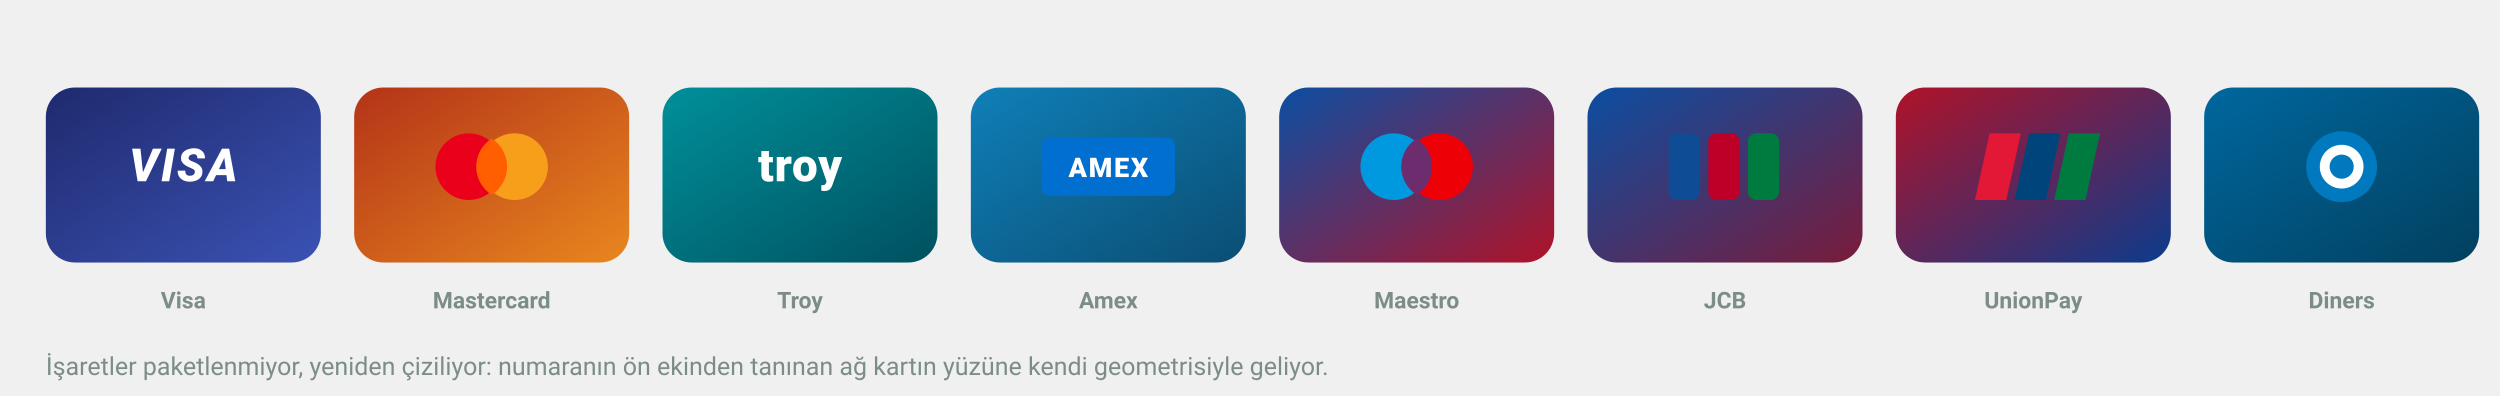
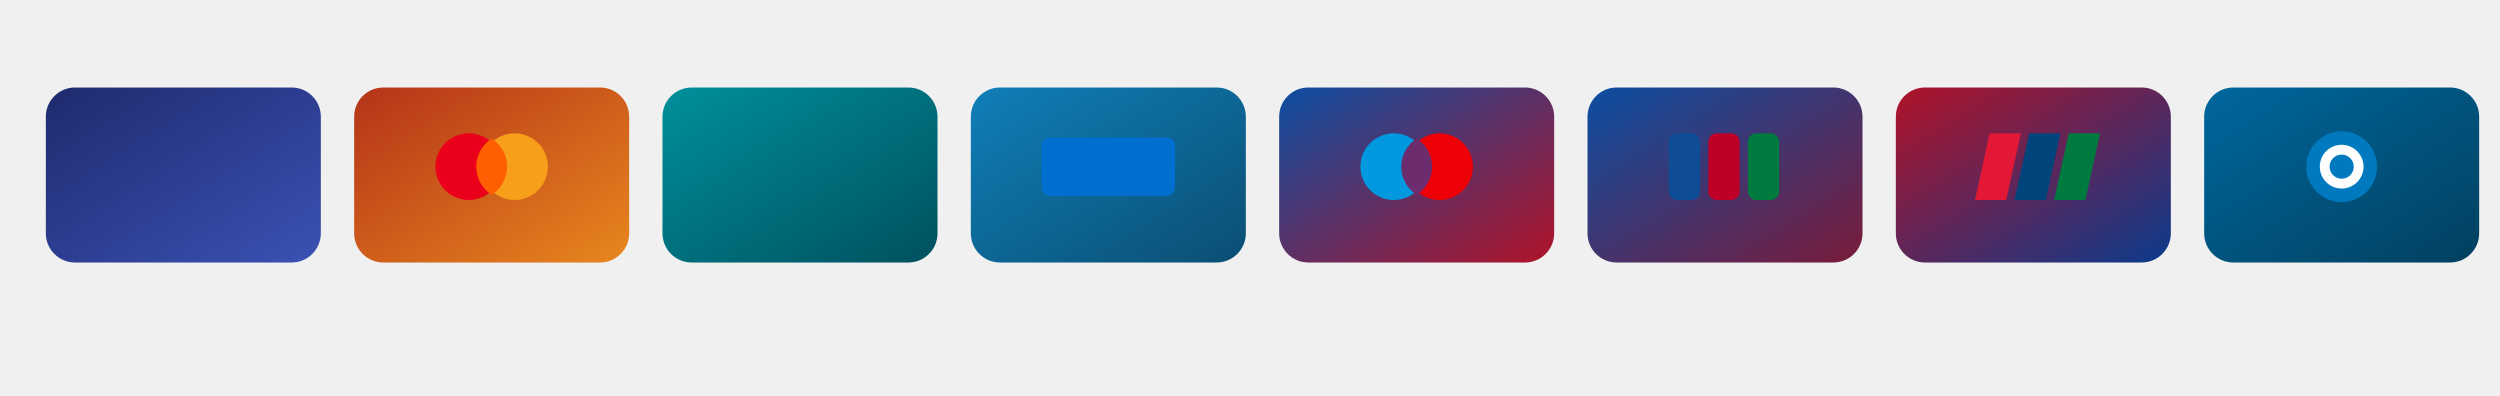
<svg xmlns="http://www.w3.org/2000/svg" font-family="Segoe UI, Roboto, Helvetica Neue, Arial, sans-serif" width="1200" height="190" viewBox="0 0 1200 190" role="img" aria-label="Tanınan ödeme ağları ve uygulamanın çizdiği işaretleri">
  <defs>
    <linearGradient id="c0" x1="0" y1="0" x2="1" y2="1">
      <stop offset="0" stop-color="#1F2A6E" />
      <stop offset="1" stop-color="#3B52B4" />
    </linearGradient>
    <linearGradient id="c1" x1="0" y1="0" x2="1" y2="1">
      <stop offset="0" stop-color="#B43318" />
      <stop offset="1" stop-color="#E8871E" />
    </linearGradient>
    <linearGradient id="c2" x1="0" y1="0" x2="1" y2="1">
      <stop offset="0" stop-color="#00909A" />
      <stop offset="1" stop-color="#00505F" />
    </linearGradient>
    <linearGradient id="c3" x1="0" y1="0" x2="1" y2="1">
      <stop offset="0" stop-color="#0F7FB8" />
      <stop offset="1" stop-color="#0B4E73" />
    </linearGradient>
    <linearGradient id="c4" x1="0" y1="0" x2="1" y2="1">
      <stop offset="0" stop-color="#0B4EA2" />
      <stop offset="1" stop-color="#B01228" />
    </linearGradient>
    <linearGradient id="c5" x1="0" y1="0" x2="1" y2="1">
      <stop offset="0" stop-color="#0B4EA2" />
      <stop offset="1" stop-color="#7A1B3A" />
    </linearGradient>
    <linearGradient id="c6" x1="0" y1="0" x2="1" y2="1">
      <stop offset="0" stop-color="#B01228" />
      <stop offset="1" stop-color="#0B3B8C" />
    </linearGradient>
    <linearGradient id="c7" x1="0" y1="0" x2="1" y2="1">
      <stop offset="0" stop-color="#00679E" />
      <stop offset="1" stop-color="#01405F" />
    </linearGradient>
  </defs>
  <rect x="22" y="42" width="132" height="84" rx="14" fill="url(#c0)" />
-   <text x="88.0" y="87" font-size="22" font-weight="900" font-style="italic" letter-spacing="1.2" text-anchor="middle" fill="#FFFFFF">VISA</text>
-   <text x="88.0" y="148" font-size="11" font-weight="600" text-anchor="middle" fill="#7C8D88">Visa</text>
  <rect x="170" y="42" width="132" height="84" rx="14" fill="url(#c1)" />
  <circle cx="225.0" cy="80" r="16" fill="#EB001B" />
  <circle cx="247.0" cy="80" r="16" fill="#F79E1B" />
  <path d="M236.0 66.5 a16 16 0 0 0 0 27 a16 16 0 0 0 0 -27 Z" fill="#FF5F00" />
-   <text x="236.0" y="148" font-size="11" font-weight="600" text-anchor="middle" fill="#7C8D88">Mastercard</text>
  <rect x="318" y="42" width="132" height="84" rx="14" fill="url(#c2)" />
-   <text x="384.0" y="87" font-size="22" font-weight="900" letter-spacing="0.4" text-anchor="middle" fill="#FFFFFF">troy</text>
-   <text x="384.0" y="148" font-size="11" font-weight="600" text-anchor="middle" fill="#7C8D88">Troy</text>
  <rect x="466" y="42" width="132" height="84" rx="14" fill="url(#c3)" />
  <rect x="500.0" y="66" width="64" height="28" rx="4" fill="#006FCF" />
-   <text x="532.0" y="85" font-size="13" font-weight="900" letter-spacing="0.8" text-anchor="middle" fill="#FFFFFF">AMEX</text>
-   <text x="532.0" y="148" font-size="11" font-weight="600" text-anchor="middle" fill="#7C8D88">Amex</text>
  <rect x="614" y="42" width="132" height="84" rx="14" fill="url(#c4)" />
  <circle cx="669.0" cy="80" r="16" fill="#0099DF" />
  <circle cx="691.0" cy="80" r="16" fill="#ED0006" />
  <path d="M680.0 66.5 a16 16 0 0 0 0 27 a16 16 0 0 0 0 -27 Z" fill="#6C2C6E" />
-   <text x="680.0" y="148" font-size="11" font-weight="600" text-anchor="middle" fill="#7C8D88">Maestro</text>
  <rect x="762" y="42" width="132" height="84" rx="14" fill="url(#c5)" />
  <rect x="801" y="64" width="15" height="32" rx="4" fill="#0E4C96" />
  <rect x="820" y="64" width="15" height="32" rx="4" fill="#BE0028" />
  <rect x="839" y="64" width="15" height="32" rx="4" fill="#007B40" />
-   <text x="828.0" y="148" font-size="11" font-weight="600" text-anchor="middle" fill="#7C8D88">JCB</text>
  <rect x="910" y="42" width="132" height="84" rx="14" fill="url(#c6)" />
  <path d="M955.0 64 L970.0 64 L963.0 96 L948.0 96 Z" fill="#E21836" />
  <path d="M974.0 64 L989.0 64 L982.0 96 L967.0 96 Z" fill="#00447C" />
  <path d="M993.0 64 L1008.0 64 L1001.0 96 L986.0 96 Z" fill="#007B40" />
-   <text x="976.0" y="148" font-size="11" font-weight="600" text-anchor="middle" fill="#7C8D88">UnionPay</text>
  <rect x="1058" y="42" width="132" height="84" rx="14" fill="url(#c7)" />
  <circle cx="1124.0" cy="80" r="17" fill="#0079BE" />
  <circle cx="1124.0" cy="80" r="10.5" fill="#FFFFFF" />
  <circle cx="1124.0" cy="80" r="5.8" fill="#0079BE" />
-   <text x="1124.0" y="148" font-size="11" font-weight="600" text-anchor="middle" fill="#7C8D88">Diners</text>
-   <text x="22" y="180" font-size="12" fill="#7C8D88">İşaretler paketlenmiyor, yeniden çiziliyor: numaranın ön ekinden tanınan ağ kartın yüzüne kendi geometrisiyle geliyor.</text>
</svg>
